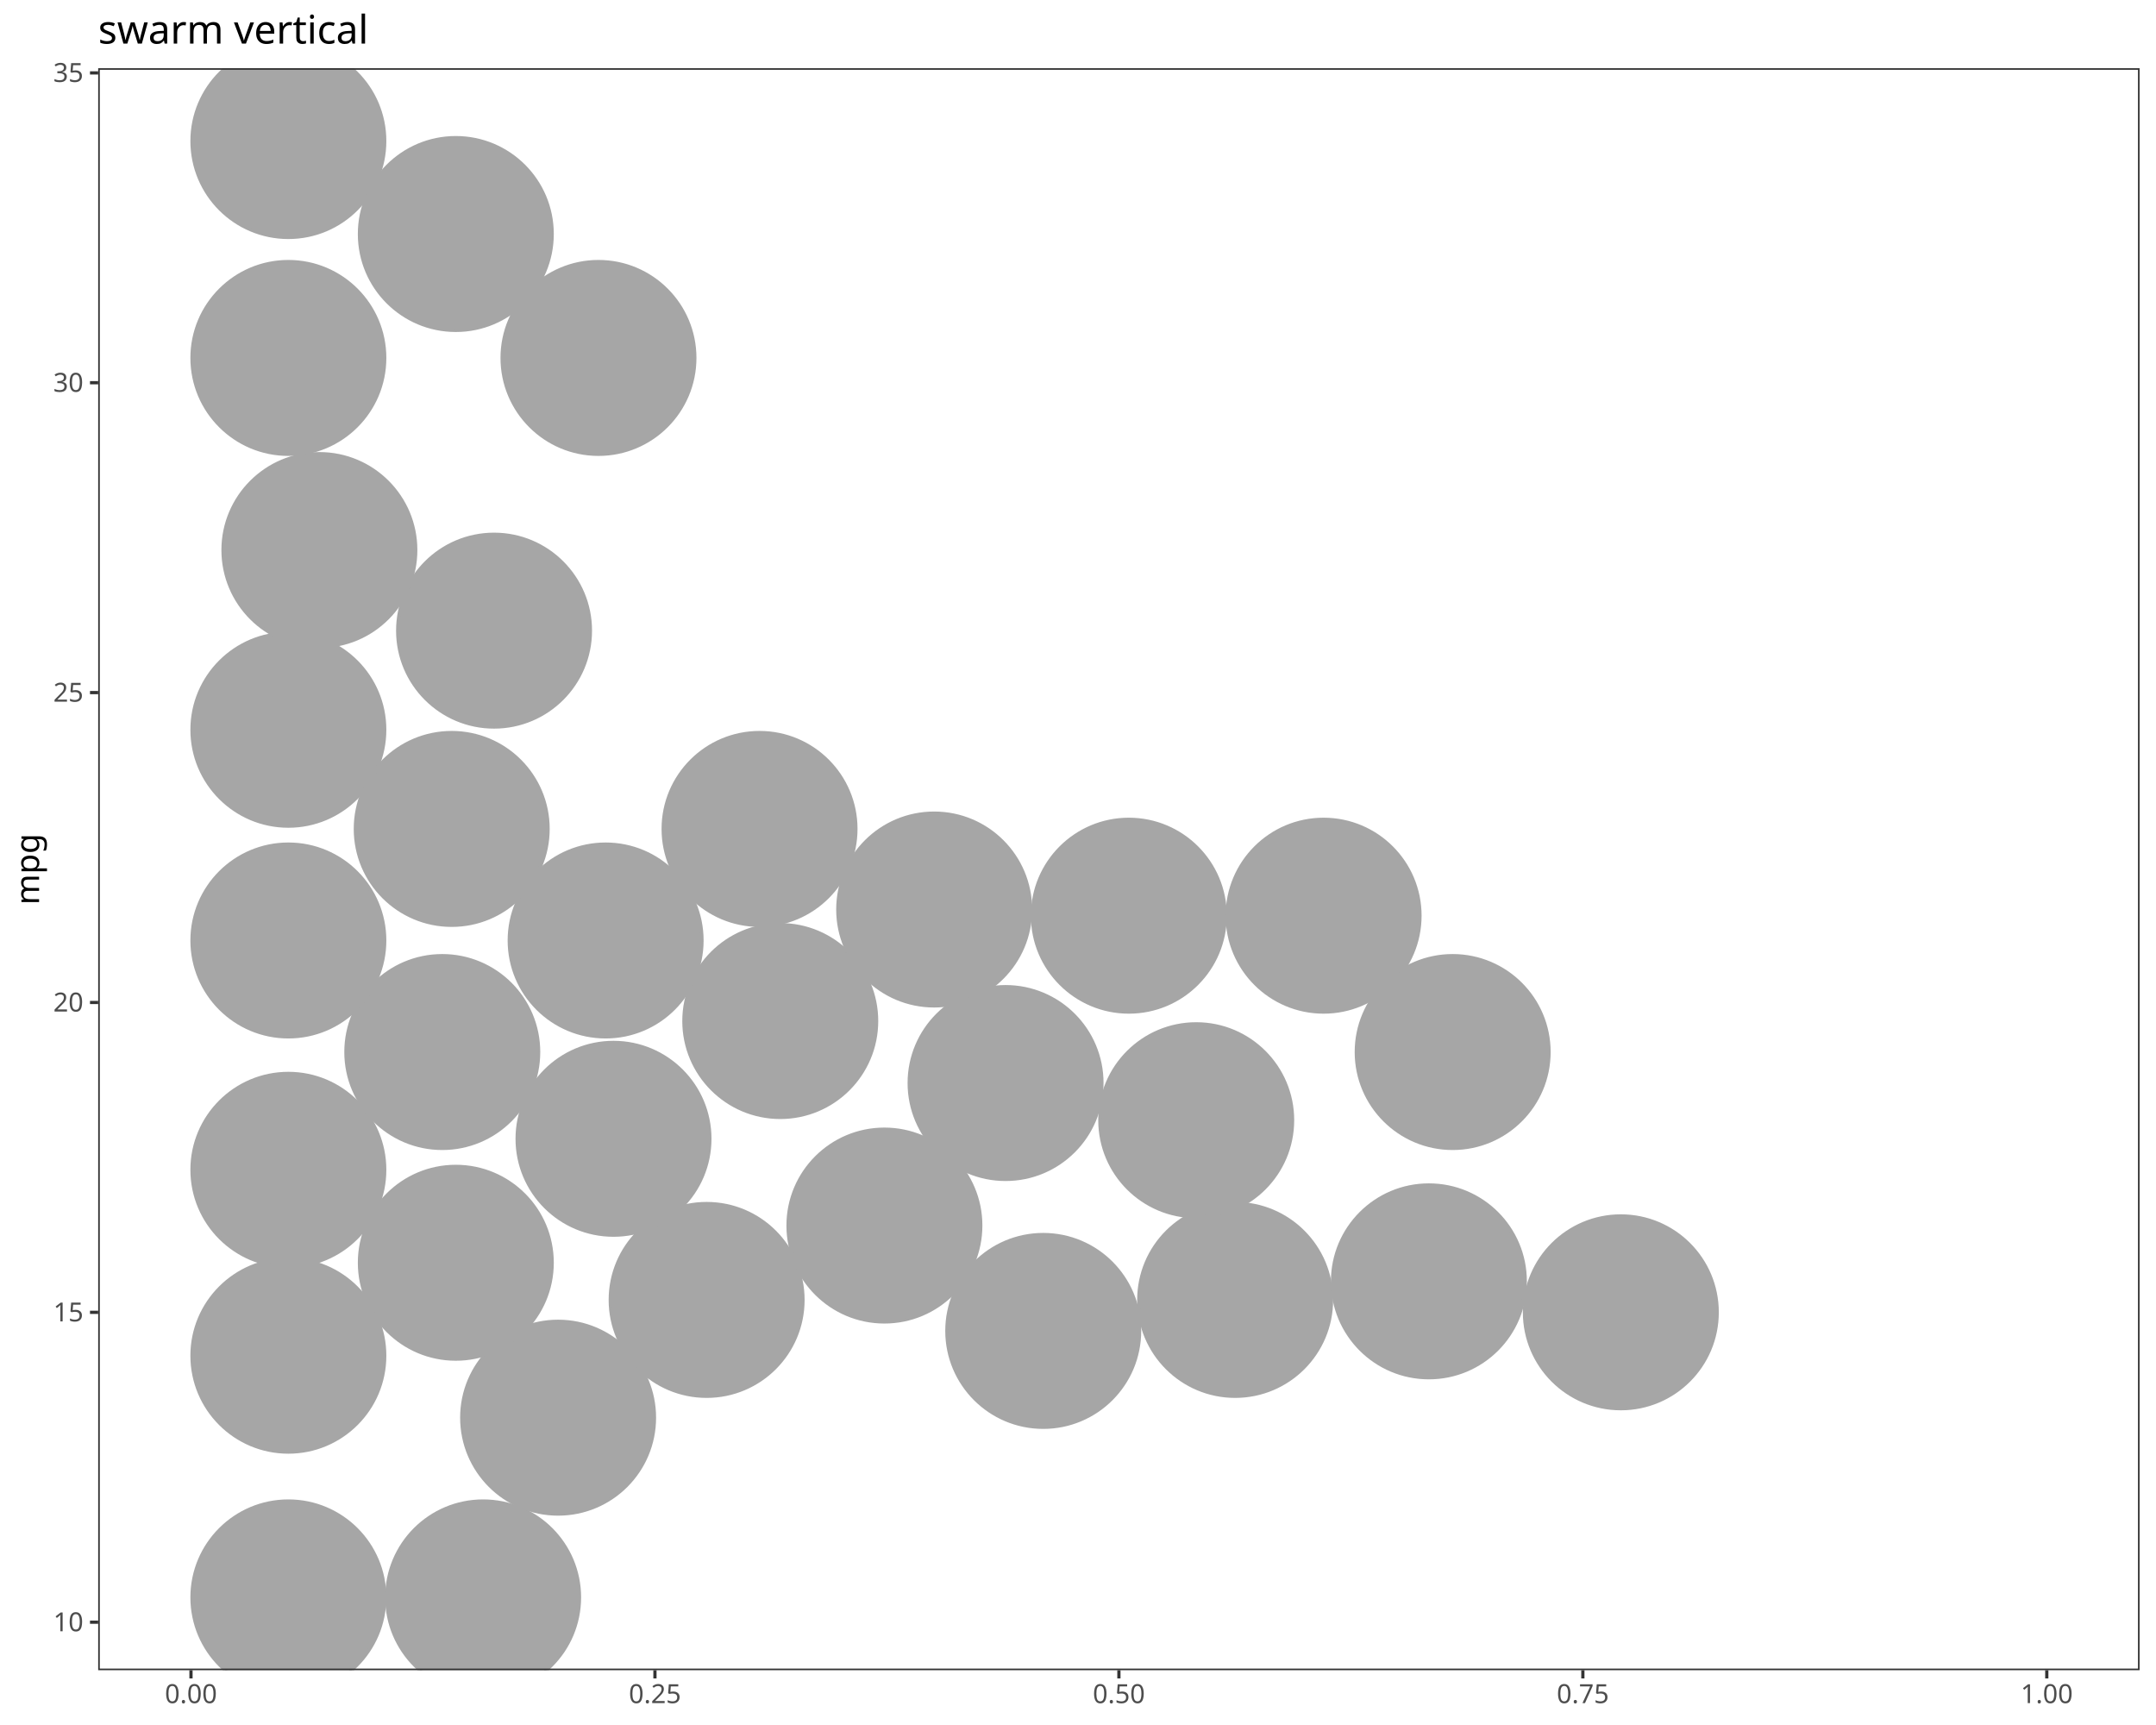
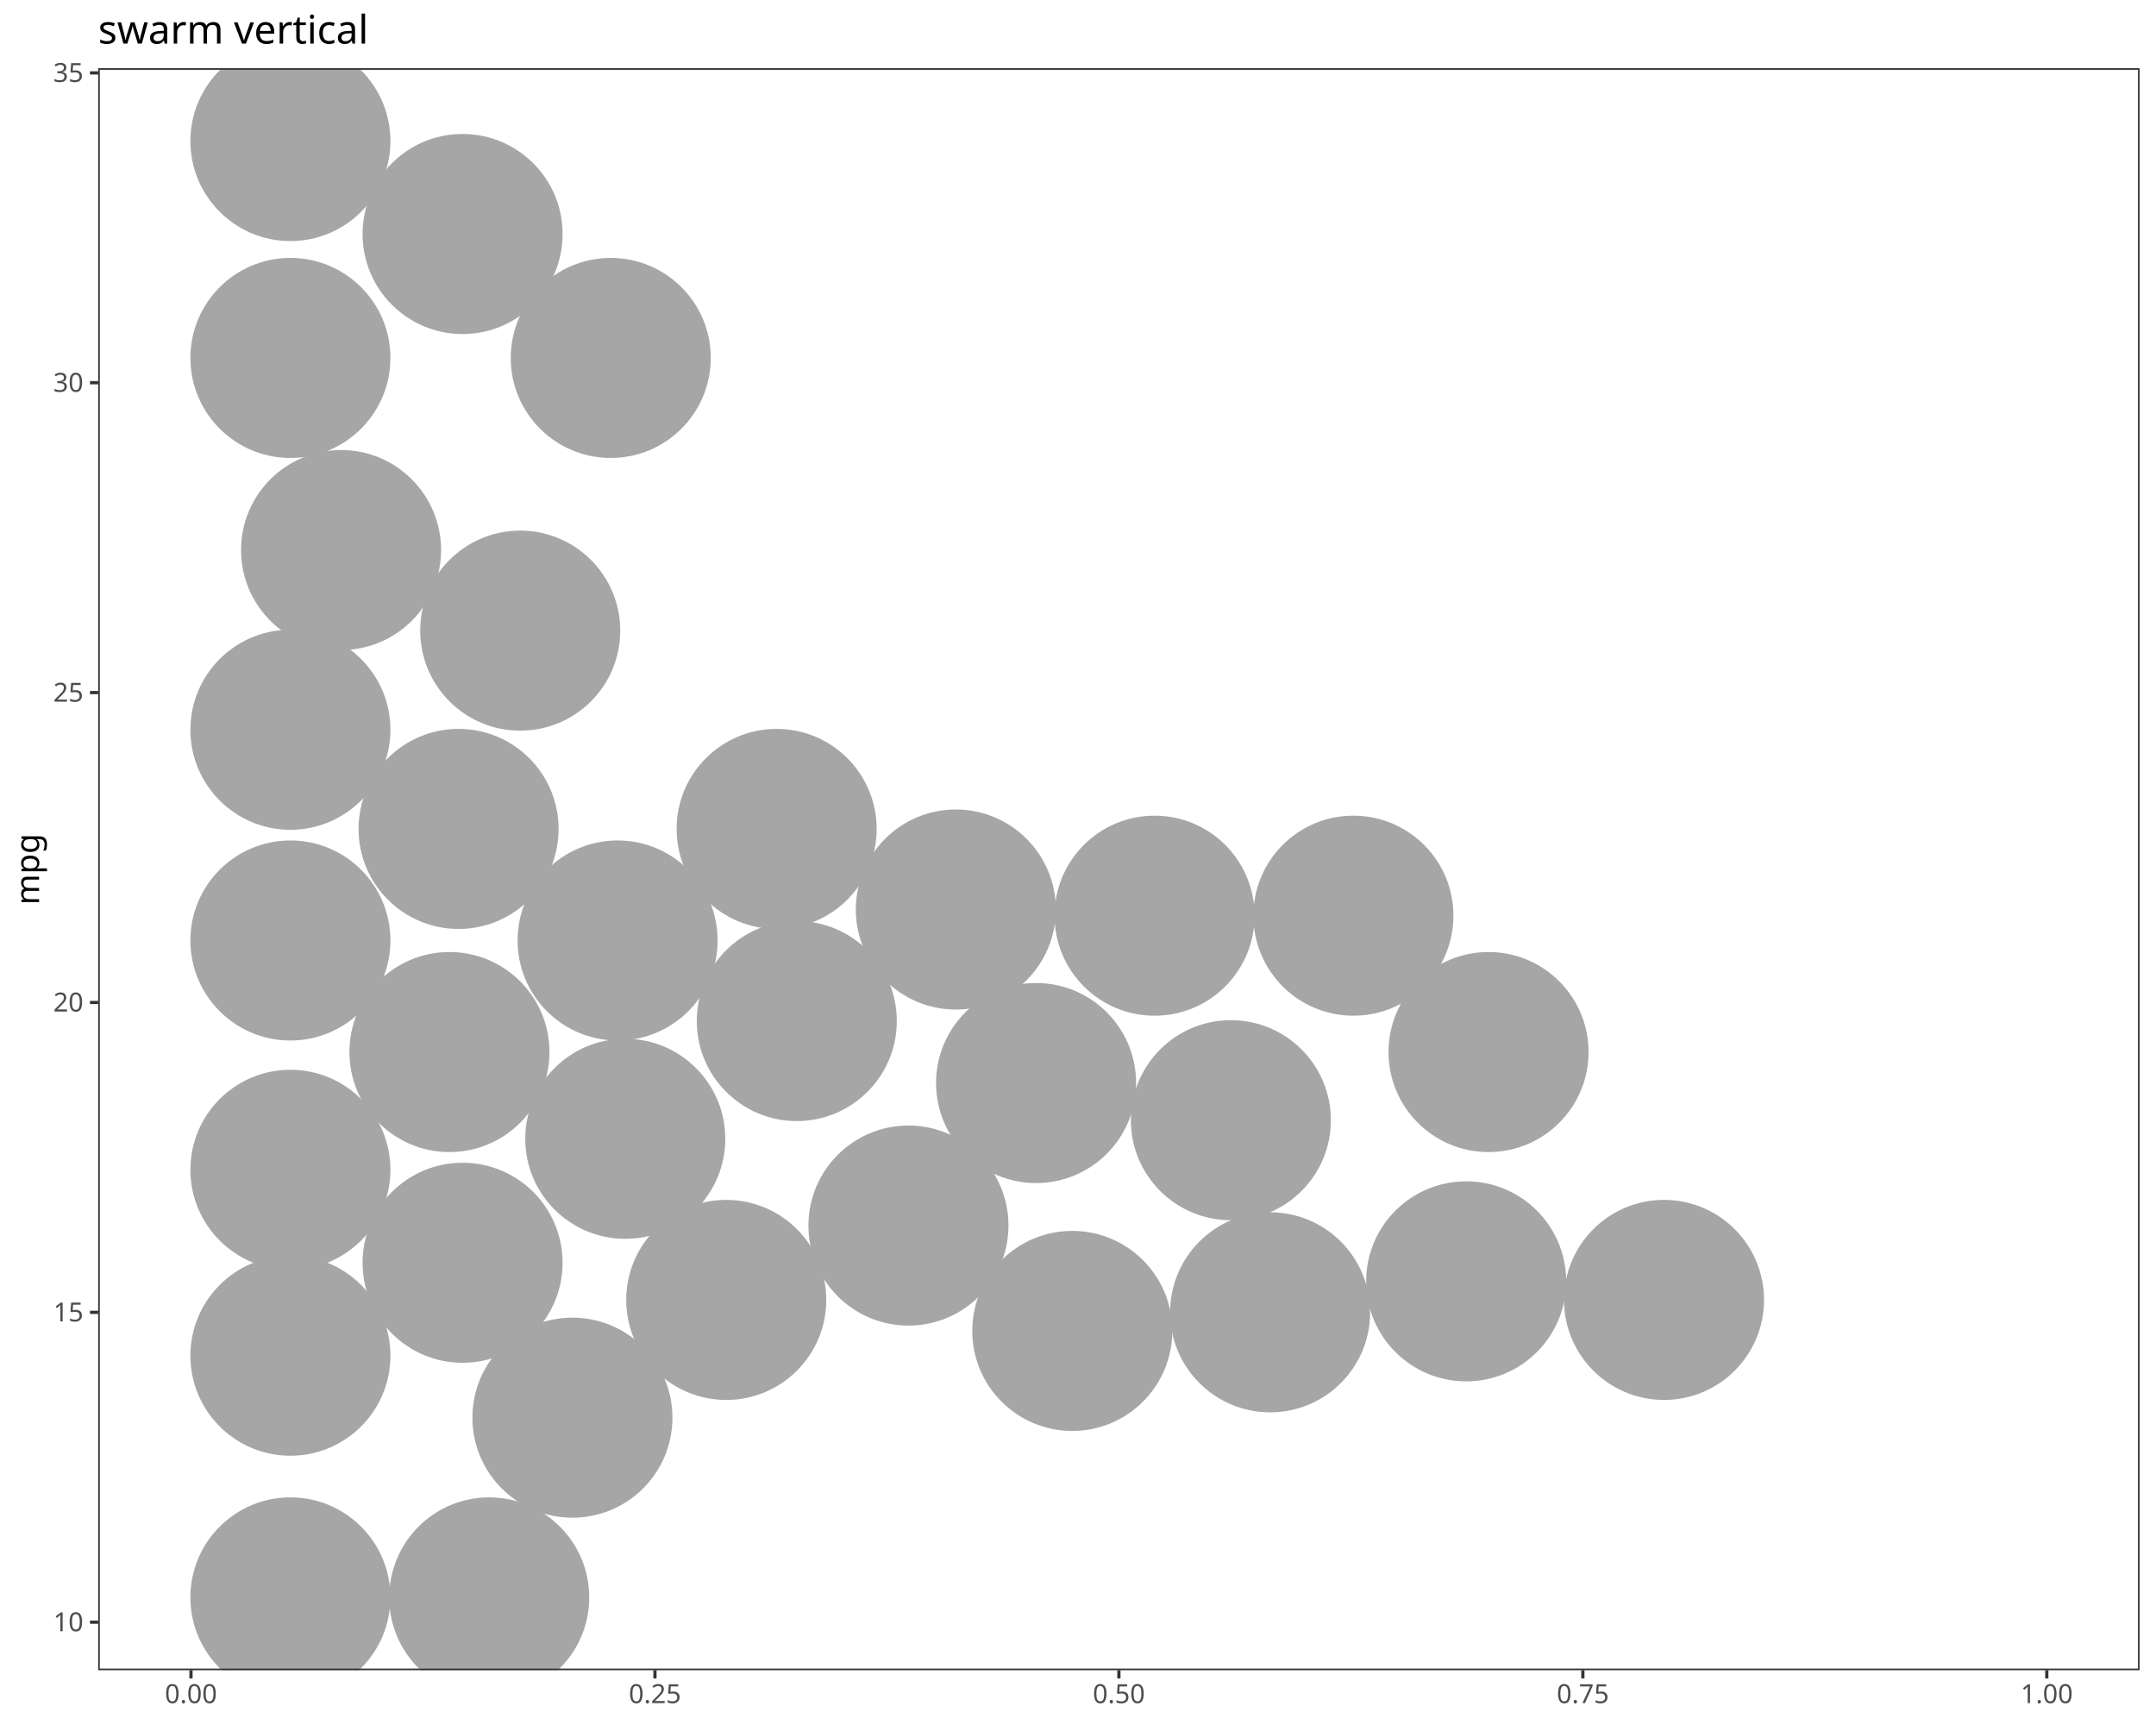
<svg xmlns="http://www.w3.org/2000/svg" class="svglite" data-engine-version="2.0" width="720.00pt" height="576.00pt" viewBox="0 0 720.00 576.00">
  <defs>
    <style type="text/css">
    .svglite line, .svglite polyline, .svglite polygon, .svglite path, .svglite rect, .svglite circle {
      fill: none;
      stroke: #000000;
      stroke-linecap: round;
      stroke-linejoin: round;
      stroke-miterlimit: 10.00;
    }
  </style>
  </defs>
  <rect width="100%" height="100%" style="stroke: none; fill: #FFFFFF;" />
  <defs>
    <clipPath id="cpMC4wMHw3MjAuMDB8MC4wMHw1NzYuMDA=">
      <rect x="0.00" y="0.00" width="720.00" height="576.00" />
    </clipPath>
  </defs>
  <g clip-path="url(#cpMC4wMHw3MjAuMDB8MC4wMHw1NzYuMDA=)">
    <rect x="0.00" y="0.00" width="720.00" height="576.00" style="stroke-width: 1.07; stroke: #FFFFFF; fill: #FFFFFF;" />
  </g>
  <defs>
    <clipPath id="cpMzIuNzl8NzE0LjUyfDIyLjc4fDU1Ny43MQ==">
      <rect x="32.79" y="22.78" width="681.73" height="534.92" />
    </clipPath>
  </defs>
  <g clip-path="url(#cpMzIuNzl8NzE0LjUyfDIyLjc4fDU1Ny43MQ==)">
    <rect x="32.79" y="22.78" width="681.73" height="534.92" style="stroke-width: 1.07; stroke: none; fill: #FFFFFF;" />
-     <circle cx="96.30" cy="533.39" r="32.19" style="stroke-width: 1.06; stroke: #A6A6A6; fill: #A6A6A6;" />
-     <circle cx="161.34" cy="533.39" r="32.19" style="stroke-width: 1.06; stroke: #A6A6A6; fill: #A6A6A6;" />
-     <circle cx="186.38" cy="473.38" r="32.19" style="stroke-width: 1.06; stroke: #A6A6A6; fill: #A6A6A6;" />
-     <circle cx="96.30" cy="452.69" r="32.19" style="stroke-width: 1.06; stroke: #A6A6A6; fill: #A6A6A6;" />
-     <circle cx="348.39" cy="444.41" r="32.19" style="stroke-width: 1.06; stroke: #A6A6A6; fill: #A6A6A6;" />
-     <circle cx="541.28" cy="438.20" r="32.19" style="stroke-width: 1.06; stroke: #A6A6A6; fill: #A6A6A6;" />
-     <circle cx="235.98" cy="434.06" r="32.19" style="stroke-width: 1.06; stroke: #A6A6A6; fill: #A6A6A6;" />
-     <circle cx="412.48" cy="434.06" r="32.19" style="stroke-width: 1.06; stroke: #A6A6A6; fill: #A6A6A6;" />
-     <circle cx="477.18" cy="427.86" r="32.19" style="stroke-width: 1.06; stroke: #A6A6A6; fill: #A6A6A6;" />
-     <circle cx="152.22" cy="421.65" r="32.19" style="stroke-width: 1.06; stroke: #A6A6A6; fill: #A6A6A6;" />
-     <circle cx="295.35" cy="409.23" r="32.19" style="stroke-width: 1.06; stroke: #A6A6A6; fill: #A6A6A6;" />
-     <circle cx="96.30" cy="390.61" r="32.19" style="stroke-width: 1.06; stroke: #A6A6A6; fill: #A6A6A6;" />
-     <circle cx="204.88" cy="380.26" r="32.19" style="stroke-width: 1.06; stroke: #A6A6A6; fill: #A6A6A6;" />
-     <circle cx="399.48" cy="374.05" r="32.19" style="stroke-width: 1.06; stroke: #A6A6A6; fill: #A6A6A6;" />
-     <circle cx="335.81" cy="361.64" r="32.19" style="stroke-width: 1.06; stroke: #A6A6A6; fill: #A6A6A6;" />
-     <circle cx="147.70" cy="351.29" r="32.19" style="stroke-width: 1.06; stroke: #A6A6A6; fill: #A6A6A6;" />
-     <circle cx="485.12" cy="351.29" r="32.19" style="stroke-width: 1.06; stroke: #A6A6A6; fill: #A6A6A6;" />
-     <circle cx="260.57" cy="340.94" r="32.19" style="stroke-width: 1.06; stroke: #A6A6A6; fill: #A6A6A6;" />
-     <circle cx="96.30" cy="314.04" r="32.19" style="stroke-width: 1.06; stroke: #A6A6A6; fill: #A6A6A6;" />
-     <circle cx="202.25" cy="314.04" r="32.19" style="stroke-width: 1.06; stroke: #A6A6A6; fill: #A6A6A6;" />
-     <circle cx="376.98" cy="305.76" r="32.19" style="stroke-width: 1.06; stroke: #A6A6A6; fill: #A6A6A6;" />
-     <circle cx="442.02" cy="305.76" r="32.19" style="stroke-width: 1.06; stroke: #A6A6A6; fill: #A6A6A6;" />
-     <circle cx="311.97" cy="303.70" r="32.19" style="stroke-width: 1.06; stroke: #A6A6A6; fill: #A6A6A6;" />
-     <circle cx="150.85" cy="276.79" r="32.19" style="stroke-width: 1.06; stroke: #A6A6A6; fill: #A6A6A6;" />
-     <circle cx="253.65" cy="276.79" r="32.19" style="stroke-width: 1.06; stroke: #A6A6A6; fill: #A6A6A6;" />
-     <circle cx="96.30" cy="243.68" r="32.19" style="stroke-width: 1.06; stroke: #A6A6A6; fill: #A6A6A6;" />
-     <circle cx="164.99" cy="210.58" r="32.19" style="stroke-width: 1.06; stroke: #A6A6A6; fill: #A6A6A6;" />
-     <circle cx="106.66" cy="183.67" r="32.19" style="stroke-width: 1.06; stroke: #A6A6A6; fill: #A6A6A6;" />
-     <circle cx="96.30" cy="119.52" r="32.19" style="stroke-width: 1.06; stroke: #A6A6A6; fill: #A6A6A6;" />
-     <circle cx="199.86" cy="119.52" r="32.19" style="stroke-width: 1.06; stroke: #A6A6A6; fill: #A6A6A6;" />
-     <circle cx="152.22" cy="78.14" r="32.19" style="stroke-width: 1.06; stroke: #A6A6A6; fill: #A6A6A6;" />
-     <circle cx="96.30" cy="47.10" r="32.19" style="stroke-width: 1.06; stroke: #A6A6A6; fill: #A6A6A6;" />
+     <circle cx="96.98" cy="533.39" r="32.87" style="stroke-width: 1.06; stroke: #A6A6A6; fill: #A6A6A6;" />
+     <circle cx="163.38" cy="533.39" r="32.87" style="stroke-width: 1.06; stroke: #A6A6A6; fill: #A6A6A6;" />
+     <circle cx="191.16" cy="473.38" r="32.87" style="stroke-width: 1.06; stroke: #A6A6A6; fill: #A6A6A6;" />
+     <circle cx="96.98" cy="452.69" r="32.87" style="stroke-width: 1.06; stroke: #A6A6A6; fill: #A6A6A6;" />
+     <circle cx="358.09" cy="444.41" r="32.87" style="stroke-width: 1.06; stroke: #A6A6A6; fill: #A6A6A6;" />
+     <circle cx="424.16" cy="438.20" r="32.87" style="stroke-width: 1.06; stroke: #A6A6A6; fill: #A6A6A6;" />
+     <circle cx="242.53" cy="434.06" r="32.87" style="stroke-width: 1.06; stroke: #A6A6A6; fill: #A6A6A6;" />
+     <circle cx="555.70" cy="434.06" r="32.87" style="stroke-width: 1.06; stroke: #A6A6A6; fill: #A6A6A6;" />
+     <circle cx="489.63" cy="427.86" r="32.87" style="stroke-width: 1.06; stroke: #A6A6A6; fill: #A6A6A6;" />
+     <circle cx="154.48" cy="421.65" r="32.87" style="stroke-width: 1.06; stroke: #A6A6A6; fill: #A6A6A6;" />
+     <circle cx="303.38" cy="409.23" r="32.87" style="stroke-width: 1.06; stroke: #A6A6A6; fill: #A6A6A6;" />
+     <circle cx="96.98" cy="390.61" r="32.87" style="stroke-width: 1.06; stroke: #A6A6A6; fill: #A6A6A6;" />
+     <circle cx="208.81" cy="380.26" r="32.87" style="stroke-width: 1.06; stroke: #A6A6A6; fill: #A6A6A6;" />
+     <circle cx="411.05" cy="374.05" r="32.87" style="stroke-width: 1.06; stroke: #A6A6A6; fill: #A6A6A6;" />
+     <circle cx="346.00" cy="361.64" r="32.87" style="stroke-width: 1.06; stroke: #A6A6A6; fill: #A6A6A6;" />
+     <circle cx="150.09" cy="351.29" r="32.87" style="stroke-width: 1.06; stroke: #A6A6A6; fill: #A6A6A6;" />
+     <circle cx="497.10" cy="351.29" r="32.87" style="stroke-width: 1.06; stroke: #A6A6A6; fill: #A6A6A6;" />
+     <circle cx="266.09" cy="340.94" r="32.87" style="stroke-width: 1.06; stroke: #A6A6A6; fill: #A6A6A6;" />
+     <circle cx="96.98" cy="314.04" r="32.87" style="stroke-width: 1.06; stroke: #A6A6A6; fill: #A6A6A6;" />
+     <circle cx="206.25" cy="314.04" r="32.87" style="stroke-width: 1.06; stroke: #A6A6A6; fill: #A6A6A6;" />
+     <circle cx="385.57" cy="305.76" r="32.87" style="stroke-width: 1.06; stroke: #A6A6A6; fill: #A6A6A6;" />
+     <circle cx="451.97" cy="305.76" r="32.87" style="stroke-width: 1.06; stroke: #A6A6A6; fill: #A6A6A6;" />
+     <circle cx="319.20" cy="303.70" r="32.87" style="stroke-width: 1.06; stroke: #A6A6A6; fill: #A6A6A6;" />
+     <circle cx="153.14" cy="276.79" r="32.87" style="stroke-width: 1.06; stroke: #A6A6A6; fill: #A6A6A6;" />
+     <circle cx="259.36" cy="276.79" r="32.87" style="stroke-width: 1.06; stroke: #A6A6A6; fill: #A6A6A6;" />
+     <circle cx="96.98" cy="243.68" r="32.87" style="stroke-width: 1.06; stroke: #A6A6A6; fill: #A6A6A6;" />
+     <circle cx="173.73" cy="210.58" r="32.87" style="stroke-width: 1.06; stroke: #A6A6A6; fill: #A6A6A6;" />
+     <circle cx="113.90" cy="183.67" r="32.87" style="stroke-width: 1.06; stroke: #A6A6A6; fill: #A6A6A6;" />
+     <circle cx="96.98" cy="119.52" r="32.87" style="stroke-width: 1.06; stroke: #A6A6A6; fill: #A6A6A6;" />
+     <circle cx="203.96" cy="119.52" r="32.87" style="stroke-width: 1.06; stroke: #A6A6A6; fill: #A6A6A6;" />
+     <circle cx="154.48" cy="78.14" r="32.87" style="stroke-width: 1.06; stroke: #A6A6A6; fill: #A6A6A6;" />
+     <circle cx="96.98" cy="47.10" r="32.87" style="stroke-width: 1.06; stroke: #A6A6A6; fill: #A6A6A6;" />
    <rect x="32.79" y="22.78" width="681.73" height="534.92" style="stroke-width: 1.07; stroke: #333333;" />
  </g>
  <g clip-path="url(#cpMC4wMHw3MjAuMDB8MC4wMHw1NzYuMDA=)">
    <text x="27.86" y="544.70" text-anchor="end" style="font-size: 8.80px; fill: #4D4D4D; font-family: sans;" textLength="9.79px" lengthAdjust="spacingAndGlyphs">10</text>
    <text x="27.86" y="441.23" text-anchor="end" style="font-size: 8.80px; fill: #4D4D4D; font-family: sans;" textLength="9.79px" lengthAdjust="spacingAndGlyphs">15</text>
    <text x="27.86" y="337.76" text-anchor="end" style="font-size: 8.80px; fill: #4D4D4D; font-family: sans;" textLength="9.79px" lengthAdjust="spacingAndGlyphs">20</text>
    <text x="27.86" y="234.30" text-anchor="end" style="font-size: 8.80px; fill: #4D4D4D; font-family: sans;" textLength="9.79px" lengthAdjust="spacingAndGlyphs">25</text>
    <text x="27.86" y="130.83" text-anchor="end" style="font-size: 8.80px; fill: #4D4D4D; font-family: sans;" textLength="9.79px" lengthAdjust="spacingAndGlyphs">30</text>
    <text x="27.86" y="27.36" text-anchor="end" style="font-size: 8.80px; fill: #4D4D4D; font-family: sans;" textLength="9.79px" lengthAdjust="spacingAndGlyphs">35</text>
    <polyline points="30.05,541.67 32.79,541.67 " style="stroke-width: 1.07; stroke: #333333; stroke-linecap: butt;" />
    <polyline points="30.05,438.20 32.79,438.20 " style="stroke-width: 1.07; stroke: #333333; stroke-linecap: butt;" />
    <polyline points="30.05,334.74 32.79,334.74 " style="stroke-width: 1.07; stroke: #333333; stroke-linecap: butt;" />
    <polyline points="30.05,231.27 32.79,231.27 " style="stroke-width: 1.07; stroke: #333333; stroke-linecap: butt;" />
    <polyline points="30.05,127.80 32.79,127.80 " style="stroke-width: 1.07; stroke: #333333; stroke-linecap: butt;" />
    <polyline points="30.05,24.34 32.79,24.34 " style="stroke-width: 1.07; stroke: #333333; stroke-linecap: butt;" />
    <polyline points="63.78,560.45 63.78,557.71 " style="stroke-width: 1.07; stroke: #333333; stroke-linecap: butt;" />
    <polyline points="218.72,560.45 218.72,557.71 " style="stroke-width: 1.07; stroke: #333333; stroke-linecap: butt;" />
    <polyline points="373.66,560.45 373.66,557.71 " style="stroke-width: 1.07; stroke: #333333; stroke-linecap: butt;" />
    <polyline points="528.60,560.45 528.60,557.71 " style="stroke-width: 1.07; stroke: #333333; stroke-linecap: butt;" />
    <polyline points="683.53,560.45 683.53,557.71 " style="stroke-width: 1.07; stroke: #333333; stroke-linecap: butt;" />
    <text x="63.78" y="568.69" text-anchor="middle" style="font-size: 8.80px; fill: #4D4D4D; font-family: sans;" textLength="17.13px" lengthAdjust="spacingAndGlyphs">0.00</text>
    <text x="218.72" y="568.69" text-anchor="middle" style="font-size: 8.80px; fill: #4D4D4D; font-family: sans;" textLength="17.13px" lengthAdjust="spacingAndGlyphs">0.25</text>
    <text x="373.66" y="568.69" text-anchor="middle" style="font-size: 8.80px; fill: #4D4D4D; font-family: sans;" textLength="17.13px" lengthAdjust="spacingAndGlyphs">0.50</text>
    <text x="528.60" y="568.69" text-anchor="middle" style="font-size: 8.80px; fill: #4D4D4D; font-family: sans;" textLength="17.13px" lengthAdjust="spacingAndGlyphs">0.75</text>
    <text x="683.53" y="568.69" text-anchor="middle" style="font-size: 8.80px; fill: #4D4D4D; font-family: sans;" textLength="17.13px" lengthAdjust="spacingAndGlyphs">1.00</text>
    <text transform="translate(13.05,290.24) rotate(-90)" text-anchor="middle" style="font-size: 11.00px; font-family: sans;" textLength="21.40px" lengthAdjust="spacingAndGlyphs">mpg</text>
    <text x="32.79" y="14.56" style="font-size: 13.20px; font-family: sans;" textLength="84.36px" lengthAdjust="spacingAndGlyphs">swarm vertical</text>
  </g>
</svg>
